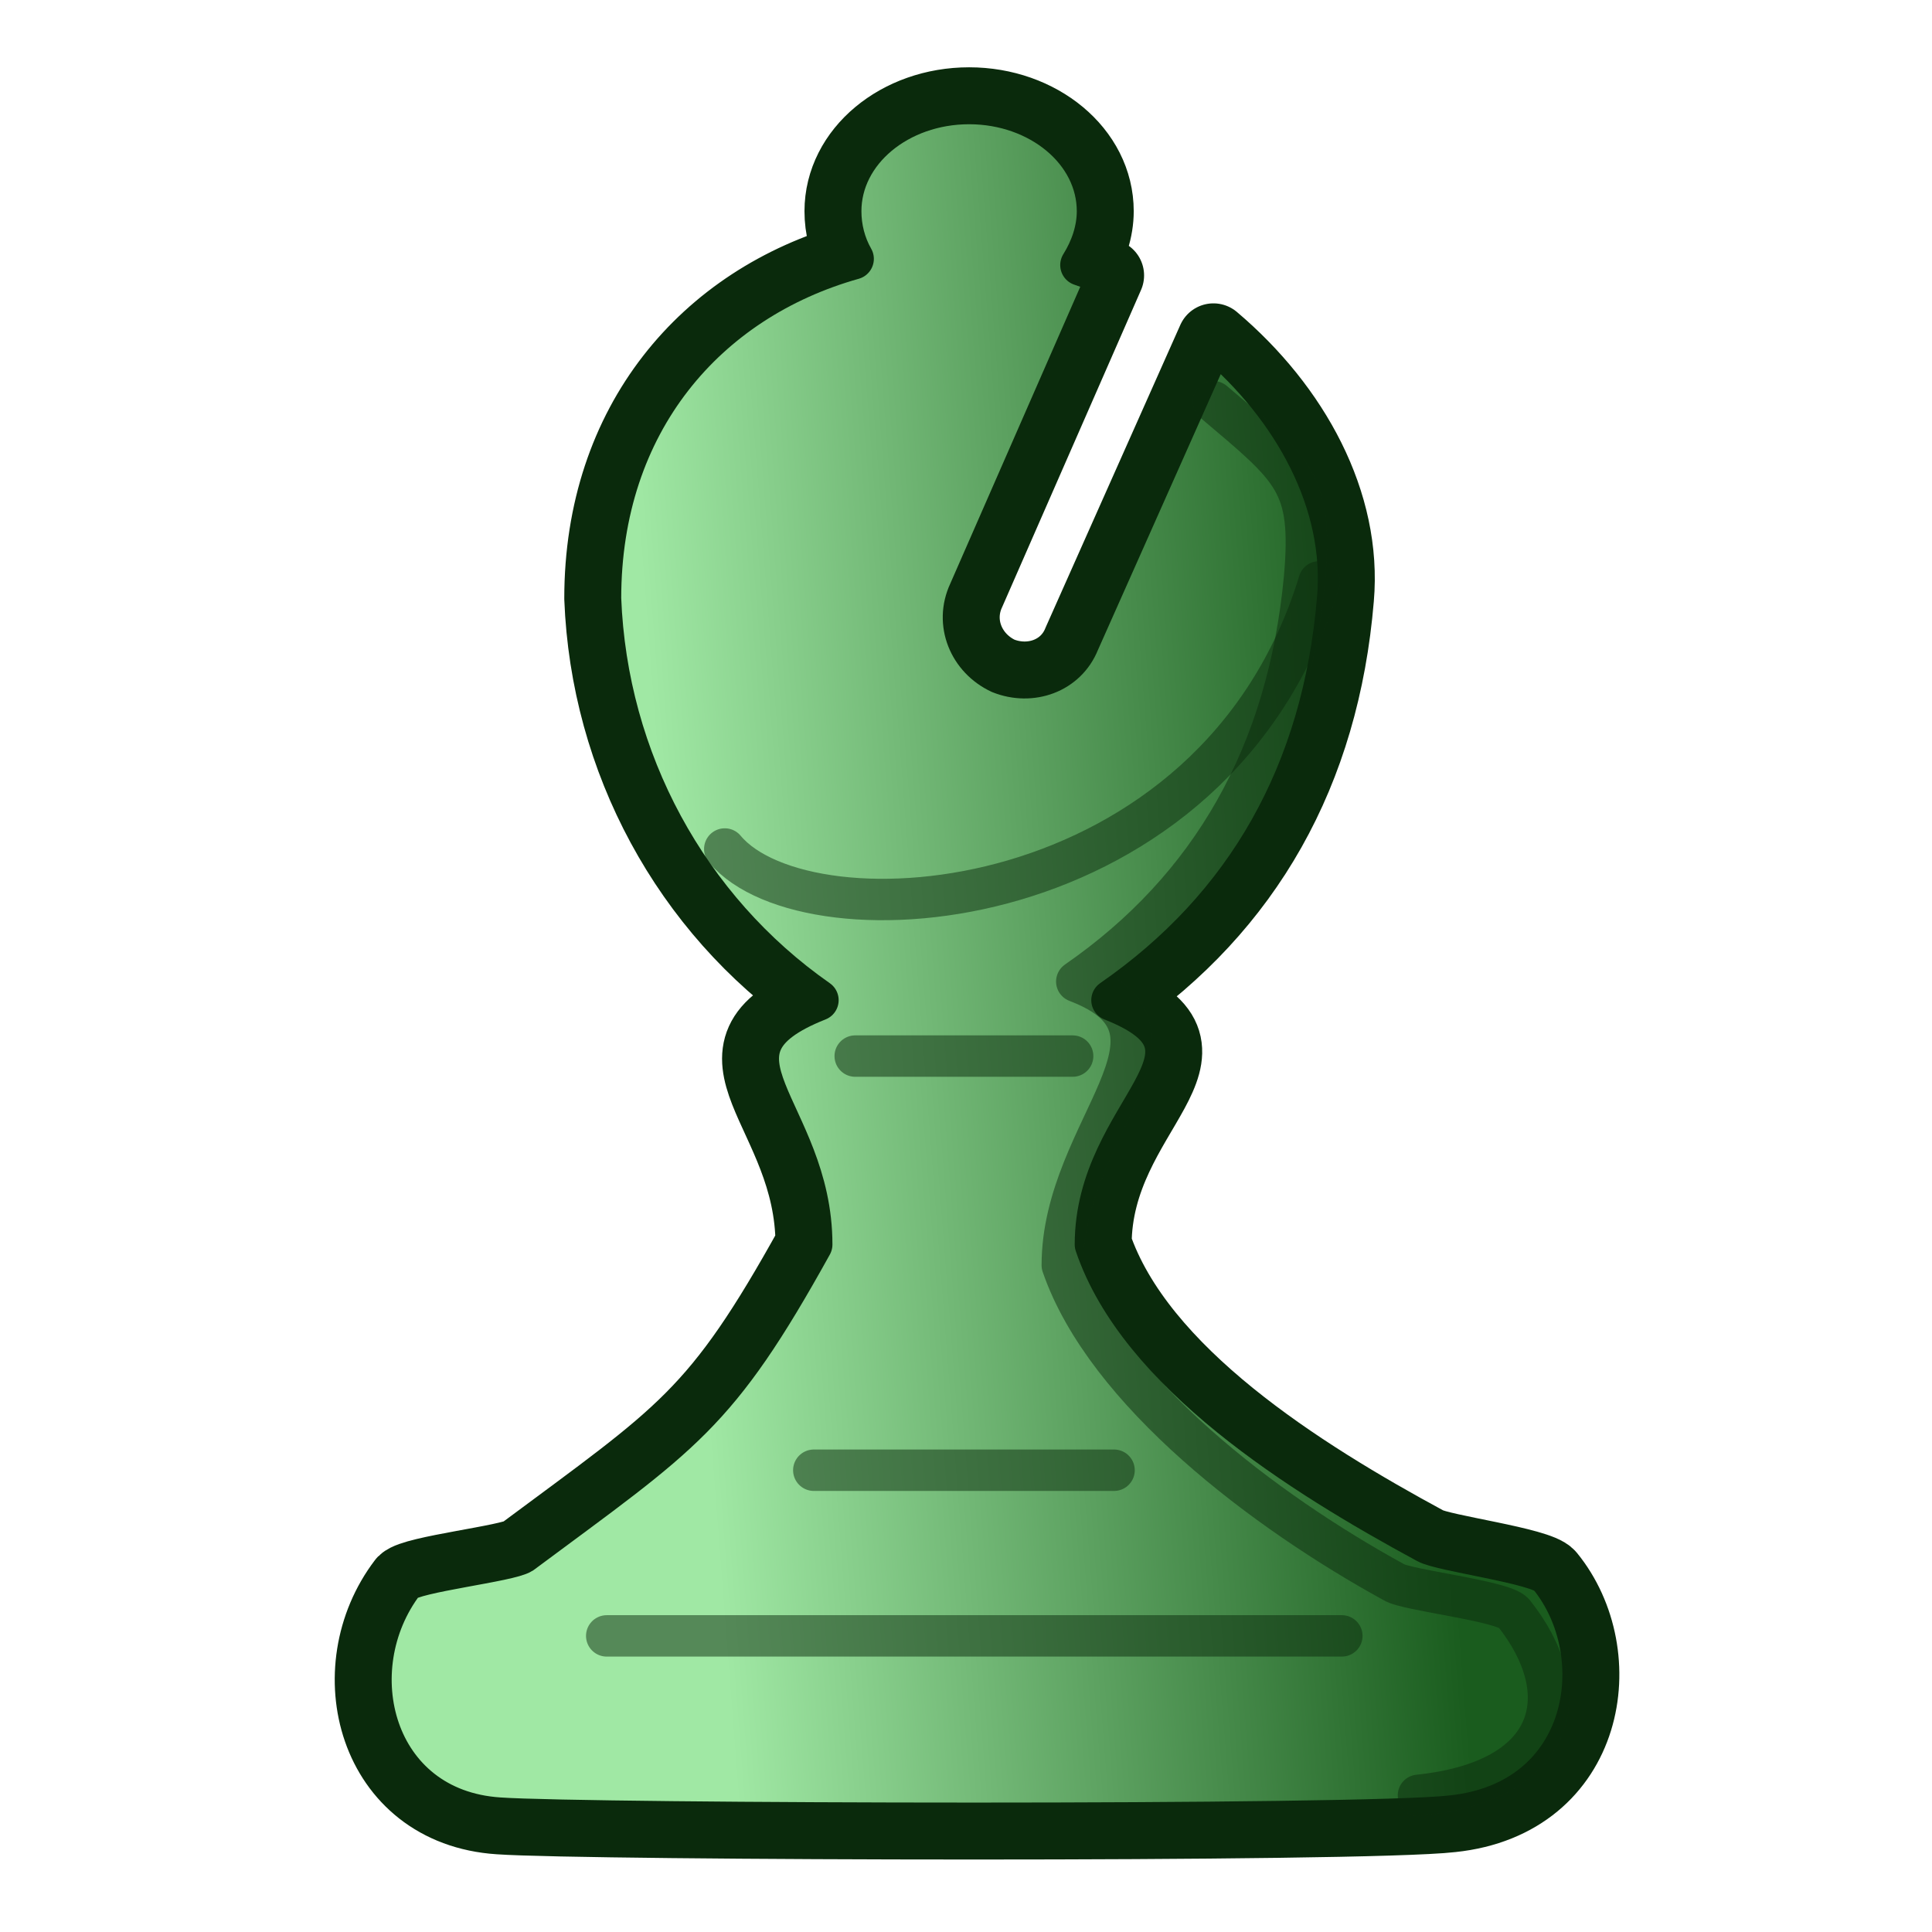
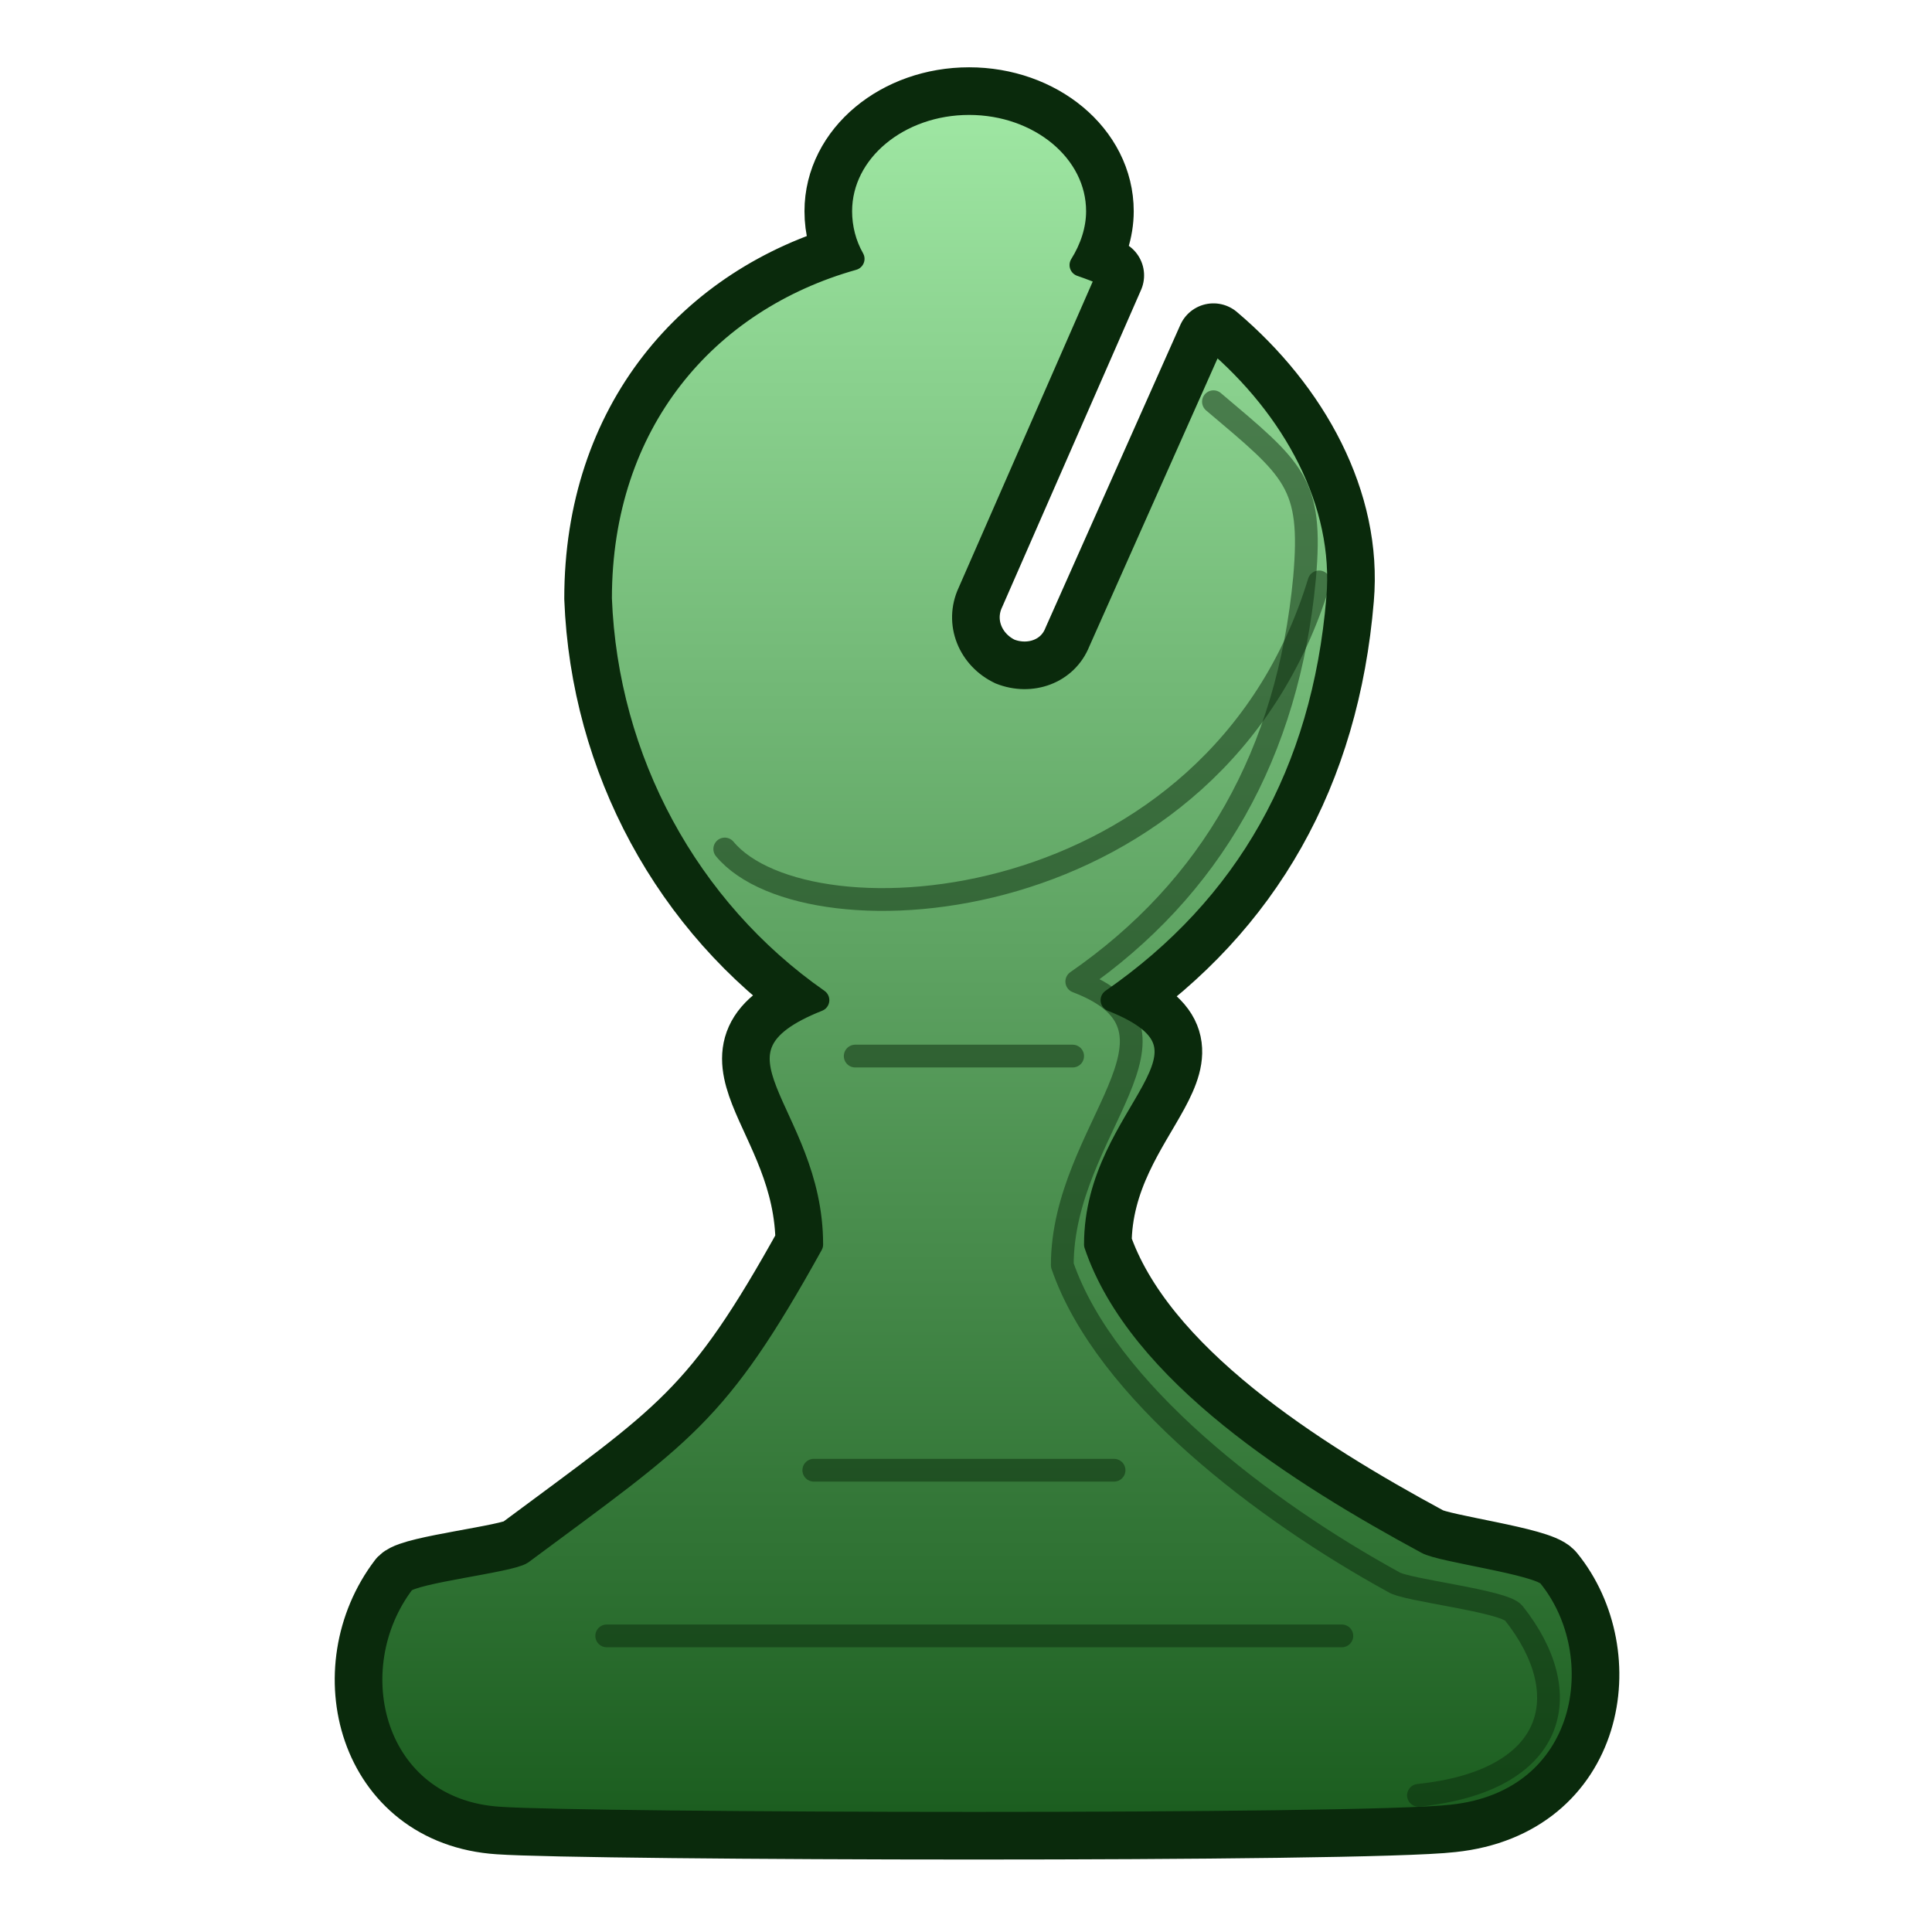
<svg xmlns="http://www.w3.org/2000/svg" xmlns:xlink="http://www.w3.org/1999/xlink" id="bishop" viewBox="0 0 933 933">
-   <style id="style-base">.base{fill-opacity:1;fill-rule:evenodd;stroke-miterlimit:4;stroke-dasharray:none;stroke-linecap:round;stroke-linejoin:round;stroke-opacity:1}.stroke-medium{stroke-width:20}.stroke-color{stroke:#0a2a0c}</style>
+   <style id="style-base">.base{fill-opacity:1;fill-rule:evenodd;stroke-miterlimit:4;stroke-dasharray:none;stroke-linecap:round;stroke-linejoin:round;stroke-opacity:1}.stroke-medium{stroke-width:11}.stroke-color{stroke:#0a2a0c}</style>
  <defs id="defs1927">
-     <linearGradient xlink:href="#fillGradient" id="main-gradient" x1="683" x2="739.5" y1="74" y2="69" gradientTransform="matrix(6.26023 0 0 7.12396 -3967 -262)" gradientUnits="userSpaceOnUse" />
+     <linearGradient xlink:href="#fillGradient" id="main-gradient" x1="0" y1="1" x2="0" y2="0" gradientUnits="objectBoundingBox" />
    <linearGradient id="fillGradient">
-       <stop id="stop0" offset="0" stop-color="#a0e8a4" stop-opacity="1" />
-       <stop id="stop1" offset="1" stop-color="#1a5c1e" stop-opacity="1" />
+       <stop id="stop0" offset="0" stop-color="#1a5c1e" stop-opacity="1" />
+       <stop id="stop1" offset="1" stop-color="#a0e8a4" stop-opacity="1" />
    </linearGradient>
  </defs>
  <path id="boundary" fill="none" stroke-width="35" d="M468 50c-34 0-62 23-62 52 0 8 2 16 6 23-71 20-122 79-122 164 3 78 42 150 105 194-63 25-3 53-3 118-46 83-62 91-140 149-6 4-52 9-57 14-32 42-15 110 46 114 42 3 417 4 460-1 67-7 78-78 47-116-5-6-52-12-59-16-61-33-139-82-160-144 0-65 71-93 8-118 65-45 102-110 109-194 4-46-21-92-60-125l-65 146c-6 15-23 21-38 15-15-7-22-24-15-39l67-153a197 197 0 0 0-13-5c5-8 8-17 8-26 0-29-28-52-62-52" class="base stroke-color" />
  <path id="main" fill="url(#main-gradient)" d="M468 50c-34 0-62 23-62 52 0 8 2 16 6 23-71 20-122 79-122 164 3 78 42 150 105 194-63 25-3 53-3 118-46 83-62 91-140 149-6 4-52 9-57 14-32 42-15 110 46 114 42 3 417 4 460-1 67-7 78-78 47-116-5-6-52-12-59-16-61-33-139-82-160-144 0-65 71-93 8-118 65-45 102-110 109-194 4-46-21-92-60-125l-65 146c-6 15-23 21-38 15-15-7-22-24-15-39l67-153a197 197 0 0 0-13-5c5-8 8-17 8-26 0-29-28-52-62-52" class="base stroke-color stroke-medium" />
  <path id="deco-lines" fill="none" d="M413 510h105zm-20 200h145zm-100 80h355z" class="base stroke-color stroke-medium" opacity=".5" />
  <path id="deco-top" fill="none" d="M350 410c40 48 237 35 287-129" class="base stroke-color stroke-medium" opacity=".5" />
  <path id="deco-side" fill="none" d="M685 867c67-7 77-49 46-88-5-6-52-11-58-15-62-34-139-92-160-153 0-66 70-113 7-137 65-45 102-110 110-195 4-46-5-52-44-85" class="base stroke-color stroke-medium" opacity=".5" />
</svg>
